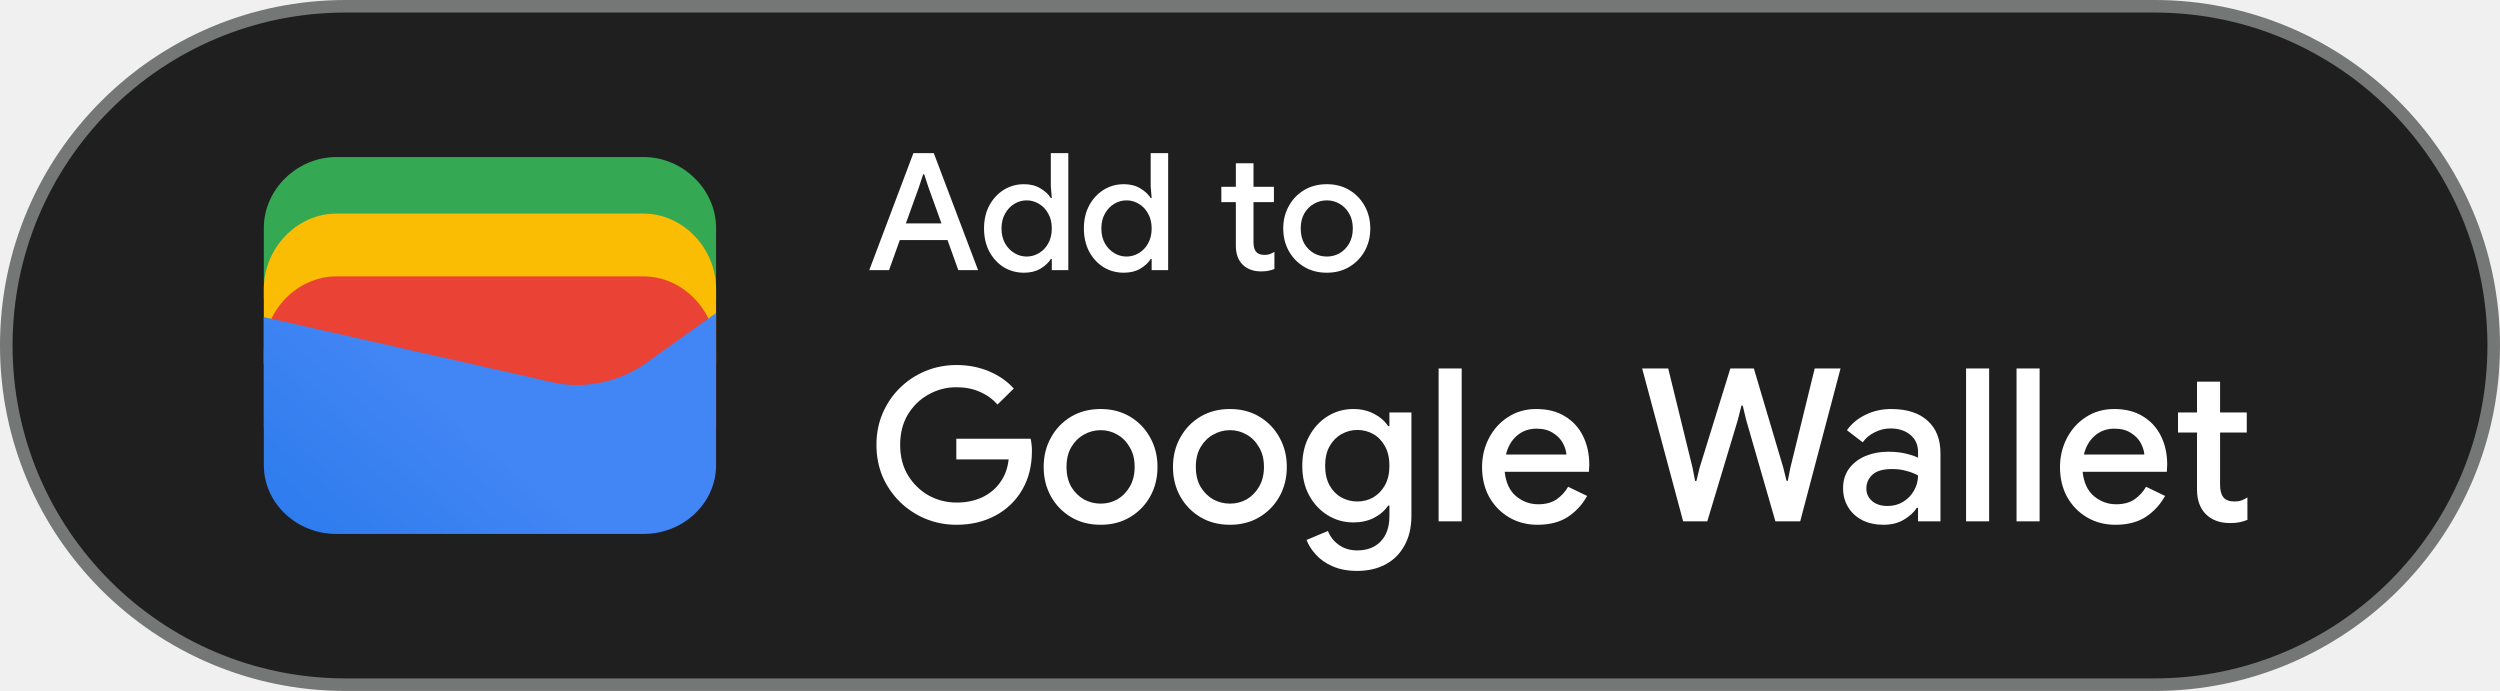
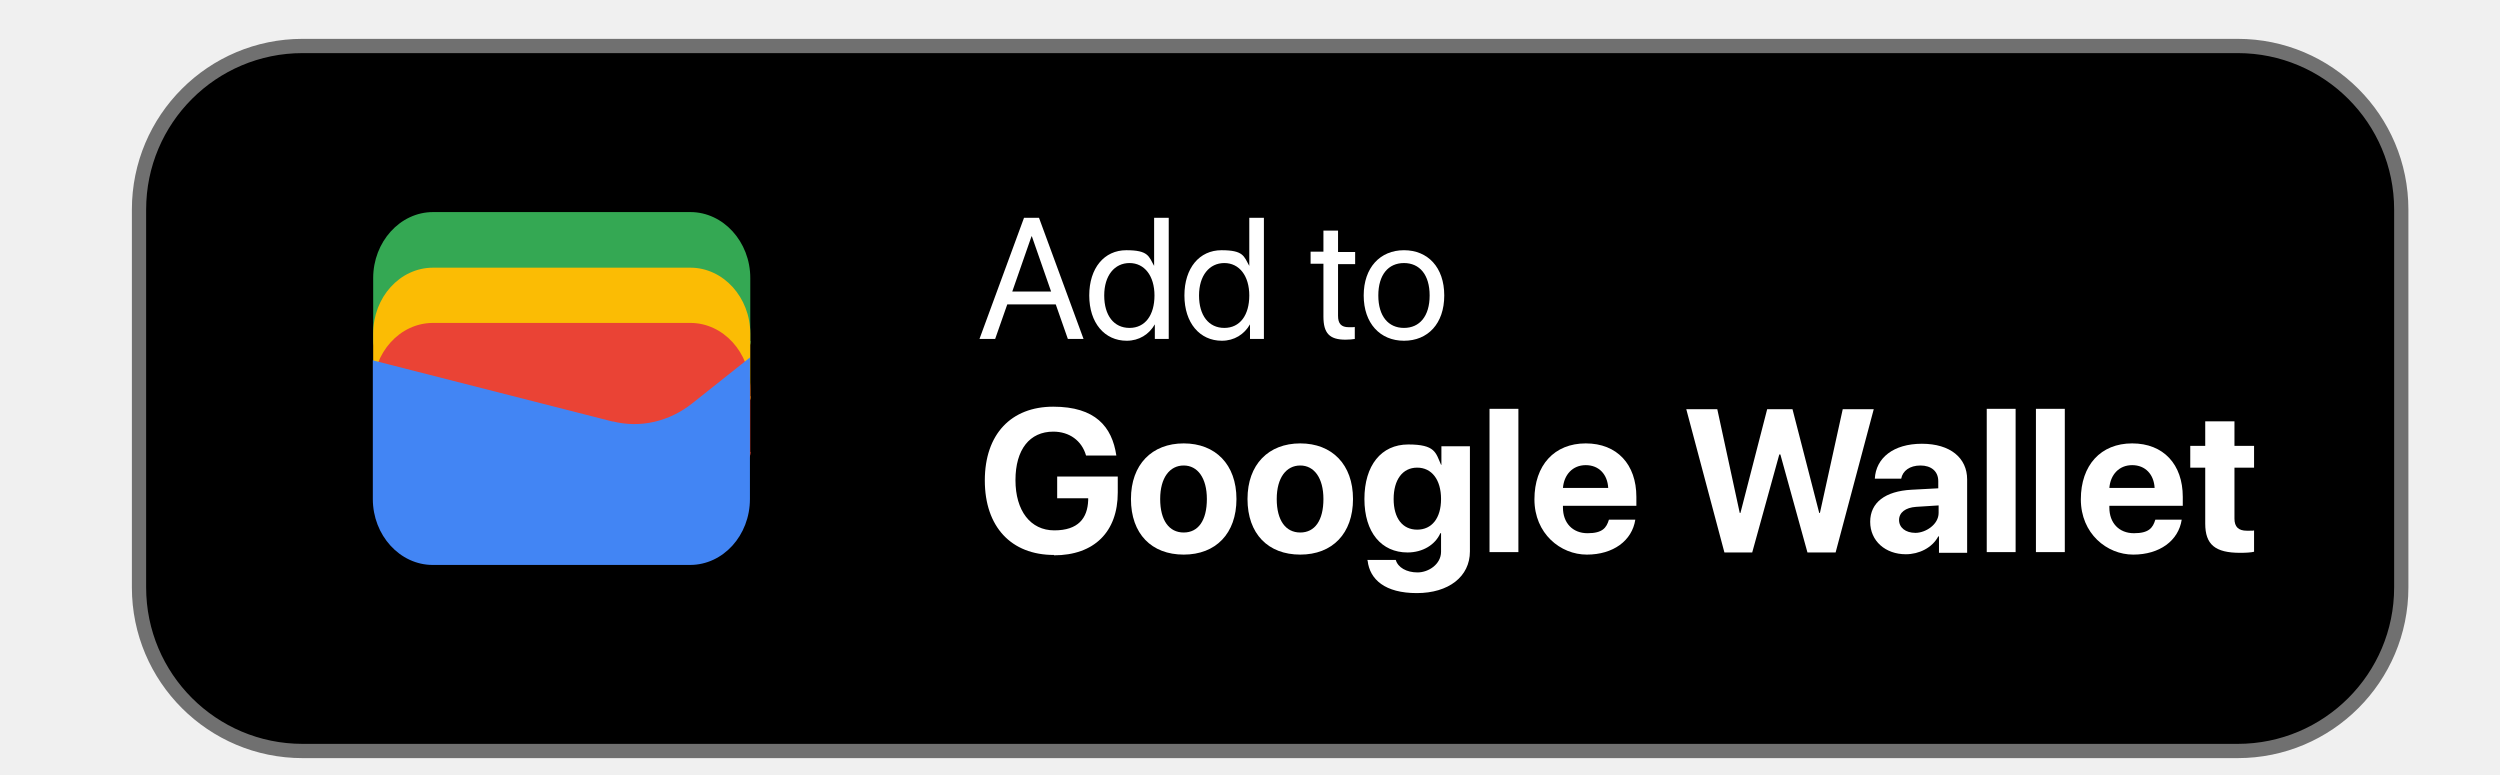
- <svg xmlns="http://www.w3.org/2000/svg" width="199" height="55" viewBox="0 0 199 55" fill="none">
-   <rect x="0.5" y="0.5" width="198" height="54" rx="27" fill="#1F1F1F" />
-   <path d="M57 23.791H21V18.146C21 15.081 23.642 12.5 26.78 12.5H51.22C54.358 12.5 57 15.081 57 18.146V23.791Z" fill="#34A853" />
-   <path d="M57 29H21V23C21 19.743 23.642 17 26.78 17H51.22C54.358 17 57 19.743 57 23V29Z" fill="#FBBC04" />
-   <path d="M57 34H21V28C21 24.743 23.642 22 26.78 22H51.22C54.358 22 57 24.743 57 28V34Z" fill="#EA4335" />
-   <path d="M21 25.241L43.849 30.402C46.48 31.048 49.438 30.402 51.575 28.79L57 24.918V37.016C57 40.08 54.37 42.5 51.247 42.5H26.753C23.63 42.5 21 40.08 21 37.016V25.241Z" fill="url(#paint0_linear_1819_24225)" />
-   <path d="M69.195 21.5L72.705 12.192H74.33L77.853 21.5H76.28L75.422 19.108H71.626L70.768 21.5H69.195ZM73.134 14.935L72.107 17.782H74.941L73.914 14.935L73.563 13.869H73.485L73.134 14.935ZM81.514 21.708C80.916 21.708 80.375 21.561 79.889 21.266C79.413 20.963 79.031 20.547 78.745 20.018C78.468 19.481 78.329 18.87 78.329 18.185C78.329 17.5 78.468 16.894 78.745 16.365C79.031 15.836 79.413 15.42 79.889 15.117C80.375 14.814 80.916 14.662 81.514 14.662C82.026 14.662 82.463 14.775 82.827 15C83.2 15.225 83.473 15.481 83.646 15.767H83.724L83.646 14.844V12.192H85.037V21.5H83.724V20.616H83.646C83.473 20.902 83.2 21.158 82.827 21.383C82.463 21.6 82.026 21.708 81.514 21.708ZM81.722 20.421C82.069 20.421 82.394 20.33 82.697 20.148C83.009 19.966 83.256 19.71 83.438 19.381C83.629 19.043 83.724 18.644 83.724 18.185C83.724 17.726 83.629 17.331 83.438 17.002C83.256 16.664 83.009 16.404 82.697 16.222C82.394 16.04 82.069 15.949 81.722 15.949C81.376 15.949 81.051 16.04 80.747 16.222C80.444 16.404 80.197 16.664 80.006 17.002C79.816 17.331 79.72 17.726 79.72 18.185C79.72 18.644 79.816 19.043 80.006 19.381C80.197 19.71 80.444 19.966 80.747 20.148C81.051 20.33 81.376 20.421 81.722 20.421ZM89.462 21.708C88.864 21.708 88.322 21.561 87.837 21.266C87.36 20.963 86.979 20.547 86.693 20.018C86.415 19.481 86.277 18.87 86.277 18.185C86.277 17.5 86.415 16.894 86.693 16.365C86.979 15.836 87.36 15.42 87.837 15.117C88.322 14.814 88.864 14.662 89.462 14.662C89.973 14.662 90.411 14.775 90.775 15C91.147 15.225 91.42 15.481 91.594 15.767H91.672L91.594 14.844V12.192H92.985V21.5H91.672V20.616H91.594C91.42 20.902 91.147 21.158 90.775 21.383C90.411 21.6 89.973 21.708 89.462 21.708ZM89.67 20.421C90.016 20.421 90.341 20.33 90.645 20.148C90.957 19.966 91.204 19.71 91.386 19.381C91.576 19.043 91.672 18.644 91.672 18.185C91.672 17.726 91.576 17.331 91.386 17.002C91.204 16.664 90.957 16.404 90.645 16.222C90.341 16.04 90.016 15.949 89.67 15.949C89.323 15.949 88.998 16.04 88.695 16.222C88.391 16.404 88.144 16.664 87.954 17.002C87.763 17.331 87.668 17.726 87.668 18.185C87.668 18.644 87.763 19.043 87.954 19.381C88.144 19.71 88.391 19.966 88.695 20.148C88.998 20.33 89.323 20.421 89.67 20.421ZM98.374 19.576V16.092H97.218V14.87H98.374V12.998H99.778V14.87H101.404V16.092H99.778V19.277C99.778 19.606 99.844 19.858 99.974 20.031C100.112 20.204 100.342 20.291 100.663 20.291C100.827 20.291 100.966 20.269 101.079 20.226C101.2 20.183 101.321 20.122 101.443 20.044V21.409C101.295 21.47 101.139 21.517 100.975 21.552C100.81 21.587 100.615 21.604 100.39 21.604C99.774 21.604 99.284 21.426 98.921 21.071C98.556 20.707 98.374 20.209 98.374 19.576ZM105.617 21.708C104.932 21.708 104.33 21.552 103.81 21.24C103.29 20.928 102.882 20.508 102.588 19.979C102.293 19.45 102.146 18.852 102.146 18.185C102.146 17.526 102.293 16.933 102.588 16.404C102.882 15.867 103.29 15.442 103.81 15.13C104.33 14.818 104.932 14.662 105.617 14.662C106.293 14.662 106.891 14.818 107.411 15.13C107.931 15.442 108.338 15.867 108.633 16.404C108.927 16.933 109.075 17.526 109.075 18.185C109.075 18.852 108.927 19.45 108.633 19.979C108.338 20.508 107.931 20.928 107.411 21.24C106.891 21.552 106.293 21.708 105.617 21.708ZM105.617 20.421C105.981 20.421 106.319 20.334 106.631 20.161C106.943 19.979 107.194 19.723 107.385 19.394C107.584 19.056 107.684 18.653 107.684 18.185C107.684 17.717 107.584 17.318 107.385 16.989C107.194 16.651 106.943 16.395 106.631 16.222C106.319 16.04 105.981 15.949 105.617 15.949C105.253 15.949 104.91 16.04 104.59 16.222C104.278 16.395 104.022 16.651 103.823 16.989C103.632 17.318 103.537 17.717 103.537 18.185C103.537 18.653 103.632 19.056 103.823 19.394C104.022 19.723 104.278 19.979 104.59 20.161C104.91 20.334 105.253 20.421 105.617 20.421Z" fill="white" />
-   <path d="M76.14 41.772C75.267 41.772 74.446 41.613 73.675 41.296C72.916 40.979 72.241 40.537 71.652 39.97C71.063 39.392 70.598 38.718 70.258 37.947C69.929 37.165 69.765 36.321 69.765 35.414C69.765 34.507 69.929 33.669 70.258 32.898C70.598 32.116 71.057 31.442 71.635 30.875C72.224 30.297 72.904 29.849 73.675 29.532C74.446 29.215 75.267 29.056 76.14 29.056C77.069 29.056 77.925 29.22 78.707 29.549C79.5 29.878 80.163 30.337 80.696 30.926L79.404 32.201C79.007 31.759 78.531 31.419 77.976 31.181C77.432 30.943 76.82 30.824 76.14 30.824C75.335 30.824 74.593 31.017 73.913 31.402C73.233 31.776 72.683 32.309 72.264 33C71.856 33.68 71.652 34.485 71.652 35.414C71.652 36.343 71.862 37.154 72.281 37.845C72.7 38.525 73.25 39.058 73.93 39.443C74.61 39.817 75.352 40.004 76.157 40.004C76.894 40.004 77.562 39.868 78.163 39.596C78.764 39.313 79.245 38.916 79.608 38.406C79.982 37.896 80.209 37.284 80.288 36.57H76.123V34.921H82.039C82.107 35.227 82.141 35.55 82.141 35.89V35.907C82.141 37.086 81.88 38.117 81.359 39.001C80.849 39.874 80.141 40.554 79.234 41.041C78.327 41.528 77.296 41.772 76.14 41.772ZM87.615 41.772C86.719 41.772 85.932 41.568 85.252 41.16C84.572 40.752 84.039 40.202 83.654 39.511C83.269 38.82 83.076 38.038 83.076 37.165C83.076 36.304 83.269 35.527 83.654 34.836C84.039 34.133 84.572 33.578 85.252 33.17C85.932 32.762 86.719 32.558 87.615 32.558C88.499 32.558 89.281 32.762 89.961 33.17C90.641 33.578 91.174 34.133 91.559 34.836C91.944 35.527 92.137 36.304 92.137 37.165C92.137 38.038 91.944 38.82 91.559 39.511C91.174 40.202 90.641 40.752 89.961 41.16C89.281 41.568 88.499 41.772 87.615 41.772ZM87.615 40.089C88.091 40.089 88.533 39.976 88.941 39.749C89.349 39.511 89.677 39.177 89.927 38.746C90.188 38.304 90.318 37.777 90.318 37.165C90.318 36.553 90.188 36.032 89.927 35.601C89.677 35.159 89.349 34.825 88.941 34.598C88.533 34.36 88.091 34.241 87.615 34.241C87.139 34.241 86.691 34.36 86.272 34.598C85.864 34.825 85.529 35.159 85.269 35.601C85.019 36.032 84.895 36.553 84.895 37.165C84.895 37.777 85.019 38.304 85.269 38.746C85.529 39.177 85.864 39.511 86.272 39.749C86.691 39.976 87.139 40.089 87.615 40.089ZM97.908 41.772C97.013 41.772 96.225 41.568 95.545 41.16C94.865 40.752 94.332 40.202 93.947 39.511C93.561 38.82 93.369 38.038 93.369 37.165C93.369 36.304 93.561 35.527 93.947 34.836C94.332 34.133 94.865 33.578 95.545 33.17C96.225 32.762 97.013 32.558 97.908 32.558C98.792 32.558 99.574 32.762 100.254 33.17C100.934 33.578 101.467 34.133 101.852 34.836C102.237 35.527 102.43 36.304 102.43 37.165C102.43 38.038 102.237 38.82 101.852 39.511C101.467 40.202 100.934 40.752 100.254 41.16C99.574 41.568 98.792 41.772 97.908 41.772ZM97.908 40.089C98.384 40.089 98.826 39.976 99.234 39.749C99.642 39.511 99.971 39.177 100.22 38.746C100.481 38.304 100.611 37.777 100.611 37.165C100.611 36.553 100.481 36.032 100.22 35.601C99.971 35.159 99.642 34.825 99.234 34.598C98.826 34.36 98.384 34.241 97.908 34.241C97.432 34.241 96.984 34.36 96.565 34.598C96.157 34.825 95.823 35.159 95.562 35.601C95.312 36.032 95.188 36.553 95.188 37.165C95.188 37.777 95.312 38.304 95.562 38.746C95.823 39.177 96.157 39.511 96.565 39.749C96.984 39.976 97.432 40.089 97.908 40.089ZM108.031 45.444C107.271 45.444 106.614 45.319 106.059 45.07C105.515 44.832 105.073 44.52 104.733 44.135C104.393 43.761 104.149 43.376 104.002 42.979L105.702 42.265C105.883 42.718 106.172 43.087 106.569 43.37C106.977 43.665 107.464 43.812 108.031 43.812C108.824 43.812 109.447 43.574 109.901 43.098C110.365 42.622 110.598 41.948 110.598 41.075V40.242H110.496C110.224 40.65 109.844 40.979 109.357 41.228C108.881 41.466 108.337 41.585 107.725 41.585C106.988 41.585 106.314 41.398 105.702 41.024C105.09 40.65 104.597 40.129 104.223 39.46C103.849 38.78 103.662 37.987 103.662 37.08C103.662 36.162 103.849 35.369 104.223 34.7C104.597 34.02 105.09 33.493 105.702 33.119C106.314 32.745 106.988 32.558 107.725 32.558C108.337 32.558 108.881 32.683 109.357 32.932C109.844 33.181 110.224 33.51 110.496 33.918H110.598V32.83H112.349V41.041C112.349 41.982 112.162 42.781 111.788 43.438C111.425 44.095 110.921 44.594 110.275 44.934C109.629 45.274 108.881 45.444 108.031 45.444ZM108.048 39.919C108.501 39.919 108.92 39.811 109.306 39.596C109.691 39.369 110.003 39.046 110.241 38.627C110.479 38.196 110.598 37.681 110.598 37.08C110.598 36.457 110.479 35.935 110.241 35.516C110.003 35.085 109.691 34.762 109.306 34.547C108.92 34.332 108.501 34.224 108.048 34.224C107.594 34.224 107.169 34.337 106.773 34.564C106.387 34.779 106.076 35.097 105.838 35.516C105.6 35.935 105.481 36.457 105.481 37.08C105.481 37.692 105.6 38.213 105.838 38.644C106.076 39.063 106.387 39.381 106.773 39.596C107.169 39.811 107.594 39.919 108.048 39.919ZM114.514 41.5V29.328H116.35V41.5H114.514ZM122.392 41.772C121.542 41.772 120.783 41.574 120.114 41.177C119.446 40.78 118.919 40.236 118.533 39.545C118.159 38.854 117.972 38.066 117.972 37.182C117.972 36.355 118.154 35.59 118.516 34.887C118.879 34.184 119.383 33.623 120.029 33.204C120.687 32.773 121.44 32.558 122.29 32.558C123.186 32.558 123.945 32.751 124.568 33.136C125.203 33.521 125.685 34.048 126.013 34.717C126.342 35.386 126.506 36.139 126.506 36.978C126.506 37.103 126.501 37.216 126.489 37.318C126.489 37.42 126.484 37.499 126.472 37.556H119.774C119.865 38.417 120.165 39.063 120.675 39.494C121.197 39.925 121.786 40.14 122.443 40.14C123.033 40.14 123.52 40.01 123.905 39.749C124.291 39.477 124.597 39.143 124.823 38.746L126.336 39.477C125.962 40.157 125.452 40.712 124.806 41.143C124.16 41.562 123.356 41.772 122.392 41.772ZM122.307 34.122C121.695 34.122 121.174 34.309 120.743 34.683C120.313 35.057 120.024 35.556 119.876 36.179H124.687C124.665 35.884 124.568 35.578 124.398 35.261C124.228 34.944 123.968 34.677 123.616 34.462C123.276 34.235 122.84 34.122 122.307 34.122ZM133.979 41.5L130.715 29.328H132.789L134.727 37.233L134.931 38.287H135.033L135.288 37.233L137.736 29.328H139.606L141.952 37.233L142.207 38.27H142.309L142.513 37.233L144.451 29.328H146.508L143.295 41.5H141.323L138.994 33.425L138.722 32.286H138.62L138.331 33.425L135.9 41.5H133.979ZM149.922 41.772C149.299 41.772 148.743 41.653 148.256 41.415C147.769 41.166 147.389 40.82 147.117 40.378C146.845 39.936 146.709 39.432 146.709 38.865C146.709 38.253 146.868 37.732 147.185 37.301C147.514 36.859 147.95 36.525 148.494 36.298C149.038 36.071 149.639 35.958 150.296 35.958C150.84 35.958 151.316 36.009 151.724 36.111C152.143 36.213 152.461 36.321 152.676 36.434V35.975C152.676 35.408 152.472 34.955 152.064 34.615C151.656 34.275 151.129 34.105 150.483 34.105C150.041 34.105 149.622 34.207 149.225 34.411C148.828 34.604 148.511 34.87 148.273 35.21L147.015 34.241C147.389 33.72 147.882 33.312 148.494 33.017C149.117 32.711 149.797 32.558 150.534 32.558C151.792 32.558 152.761 32.87 153.441 33.493C154.121 34.105 154.461 34.966 154.461 36.077V41.5H152.676V40.429H152.574C152.347 40.78 152.007 41.092 151.554 41.364C151.101 41.636 150.557 41.772 149.922 41.772ZM150.245 40.276C150.721 40.276 151.14 40.163 151.503 39.936C151.866 39.709 152.149 39.415 152.353 39.052C152.568 38.678 152.676 38.276 152.676 37.845C152.415 37.698 152.109 37.579 151.758 37.488C151.407 37.386 151.033 37.335 150.636 37.335C149.888 37.335 149.355 37.488 149.038 37.794C148.721 38.089 148.562 38.451 148.562 38.882C148.562 39.29 148.715 39.624 149.021 39.885C149.327 40.146 149.735 40.276 150.245 40.276ZM156.499 41.5V29.328H158.335V41.5H156.499ZM160.517 41.5V29.328H162.353V41.5H160.517ZM168.395 41.772C167.545 41.772 166.786 41.574 166.117 41.177C165.449 40.78 164.922 40.236 164.536 39.545C164.162 38.854 163.975 38.066 163.975 37.182C163.975 36.355 164.157 35.59 164.519 34.887C164.882 34.184 165.386 33.623 166.032 33.204C166.69 32.773 167.443 32.558 168.293 32.558C169.189 32.558 169.948 32.751 170.571 33.136C171.206 33.521 171.688 34.048 172.016 34.717C172.345 35.386 172.509 36.139 172.509 36.978C172.509 37.103 172.504 37.216 172.492 37.318C172.492 37.42 172.487 37.499 172.475 37.556H165.777C165.868 38.417 166.168 39.063 166.678 39.494C167.2 39.925 167.789 40.14 168.446 40.14C169.036 40.14 169.523 40.01 169.908 39.749C170.294 39.477 170.6 39.143 170.826 38.746L172.339 39.477C171.965 40.157 171.455 40.712 170.809 41.143C170.163 41.562 169.359 41.772 168.395 41.772ZM168.31 34.122C167.698 34.122 167.177 34.309 166.746 34.683C166.316 35.057 166.027 35.556 165.879 36.179H170.69C170.668 35.884 170.571 35.578 170.401 35.261C170.231 34.944 169.971 34.677 169.619 34.462C169.279 34.235 168.843 34.122 168.31 34.122ZM174.882 38.984V34.428H173.369V32.83H174.882V30.382H176.718V32.83H178.843V34.428H176.718V38.593C176.718 39.024 176.803 39.352 176.973 39.579C177.154 39.806 177.454 39.919 177.874 39.919C178.089 39.919 178.27 39.891 178.418 39.834C178.576 39.777 178.735 39.698 178.894 39.596V41.381C178.701 41.46 178.497 41.523 178.282 41.568C178.066 41.613 177.811 41.636 177.517 41.636C176.712 41.636 176.072 41.404 175.596 40.939C175.12 40.463 174.882 39.811 174.882 38.984Z" fill="white" />
-   <rect x="0.5" y="0.5" width="198" height="54" rx="27" stroke="#747775" />
+ <svg xmlns="http://www.w3.org/2000/svg" id="Layer_1" version="1.1" viewBox="0 0 701.4 217.2">
  <defs>
-     <linearGradient id="paint0_linear_1819_24225" x1="37.284" y1="34.045" x2="18.782" y2="55.723" gradientUnits="userSpaceOnUse">
-       <stop stop-color="#4285F4" />
-       <stop offset="1" stop-color="#1B74E8" />
-     </linearGradient>
+     <style>
+       .st0 {
+         fill: #fbbc04;
+       }
+ 
+       .st0, .st1, .st2, .st3 {
+         fill-rule: evenodd;
+       }
+ 
+       .st4 {
+         fill: #fff;
+       }
+ 
+       .st1 {
+         fill: #ea4335;
+       }
+ 
+       .st5 {
+         stroke: #707070;
+         stroke-miterlimit: 10;
+         stroke-width: 4px;
+       }
+ 
+       .st2 {
+         fill: #4285f4;
+       }
+ 
+       .st3 {
+         fill: #34a853;
+       }
+     </style>
  </defs>
+   <rect class="st5" x="39" y="12.9" width="634.7" height="197.8" rx="45.9" ry="45.9" />
+   <path class="st3" d="M210.5,95.7v-17.7c0-10.2-7.6-18.5-16.8-18.5h-72.2c-9.3,0-16.8,8.4-16.8,18.5v17.7c0,1.8,1.3,3.2,2.9,3.2h100.1c1.6,0,2.9-1.4,2.9-3.2h0Z" />
+   <path class="st0" d="M210.5,111.2v-17.6c0-10.2-7.6-18.5-16.8-18.5h-72.2c-9.3,0-16.8,8.3-16.8,18.5v17.7c0,1.8,1.3,3.2,2.9,3.2h100.1c1.6,0,2.9-1.5,2.9-3.3" />
+   <path class="st1" d="M210.5,126.8v-17.7c0-10.2-7.6-18.5-16.8-18.5h-72.2c-9.3,0-16.8,8.3-16.8,18.5v17.7c0,1.8,1.3,3.2,2.9,3.2h100.1c1.6,0,2.9-1.5,2.9-3.2" />
+   <path class="st2" d="M172,118.3l-67.4-17.2v38.9c0,10.2,7.6,18.5,16.8,18.5h72.2c9.3,0,16.8-8.3,16.8-18.5v-39.7l-16.1,12.8c-6.5,5.2-14.7,7.1-22.5,5.1h0Z" />
+   <g>
+     <path class="st4" d="M296.1,85.4h-13.5l-3.4,9.7h-4.4l12.5-34h4.2l12.5,34h-4.4l-3.4-9.7ZM283.9,81.8h11l-5.4-15.5h-.1l-5.4,15.5Z" />
+     <path class="st4" d="M305.6,82.9c0-7.7,4.2-12.7,10.4-12.7s6.3,1.7,7.8,4.4h0v-13.5h4.1v34h-3.9v-4.1h0c-1.6,2.8-4.4,4.6-7.9,4.6-6.2,0-10.5-5-10.5-12.7ZM309.8,82.9c0,5.6,2.7,9.1,7.1,9.1s7-3.6,7-9.1-2.8-9.1-7-9.1-7.1,3.5-7.1,9.1Z" />
+     <path class="st4" d="M332.3,82.9c0-7.7,4.2-12.7,10.4-12.7s6.3,1.7,7.8,4.4h0v-13.5h4.1v34h-3.9v-4.1h0c-1.6,2.8-4.4,4.6-7.9,4.6-6.2,0-10.5-5-10.5-12.7ZM336.4,82.9c0,5.6,2.7,9.1,7.1,9.1s7-3.6,7-9.1-2.8-9.1-7-9.1-7.1,3.5-7.1,9.1Z" />
+     <path class="st4" d="M375.4,64.8v5.9h4.8v3.4h-4.8v14.5c0,2.2.9,3.2,3,3.2s1.4,0,1.7-.1v3.4c-.5.1-1.6.2-2.6.2-4.5,0-6.2-1.8-6.2-6.5v-14.8h-3.6v-3.4h3.6v-5.9h4.1Z" />
+     <path class="st4" d="M382.6,82.9c0-7.8,4.6-12.7,11.3-12.7s11.3,4.8,11.3,12.7-4.6,12.7-11.3,12.7-11.3-4.9-11.3-12.7ZM401.1,82.9c0-5.8-2.8-9.1-7.2-9.1s-7.2,3.3-7.2,9.1,2.8,9.1,7.2,9.1,7.2-3.3,7.2-9.1Z" />
+   </g>
+   <g>
+     <path class="st4" d="M295.7,155.7c-12,0-19.4-7.9-19.4-20.9s7.4-20.7,19.2-20.7,16.5,5.6,17.7,13.7h-8.5c-1.2-4.2-4.7-6.7-9.2-6.7-6.6,0-10.6,5-10.6,13.6s4.2,14.1,10.9,14.1,9.3-3.4,9.5-8.4v-.6s-8.7,0-8.7,0v-6.1h17v4.5c0,11-6.6,17.6-17.9,17.6Z" />
+     <path class="st4" d="M317.3,140c0-9.7,5.9-15.6,14.8-15.6s14.8,5.9,14.8,15.6-5.8,15.6-14.8,15.6-14.8-5.8-14.8-15.6ZM338.6,140c0-5.9-2.6-9.4-6.5-9.4s-6.6,3.4-6.6,9.4,2.5,9.4,6.6,9.4,6.5-3.4,6.5-9.4Z" />
+     <path class="st4" d="M350,140c0-9.7,5.9-15.6,14.8-15.6s14.8,5.9,14.8,15.6-5.8,15.6-14.8,15.6-14.8-5.8-14.8-15.6ZM371.3,140c0-5.9-2.6-9.4-6.5-9.4s-6.6,3.4-6.6,9.4,2.5,9.4,6.6,9.4,6.5-3.4,6.5-9.4Z" />
+     <path class="st4" d="M383.6,157.1h8c.6,2.1,3,3.5,6.1,3.5s6.6-2.3,6.6-5.8v-5.2h-.2c-1.4,3.2-4.9,5.4-9.2,5.4-7.3,0-12.1-5.6-12.1-15s4.7-15.3,12.3-15.3,7.7,2.3,9.2,5.7h.1v-5.2h8v29.5c0,7.1-6,11.7-14.9,11.7s-13.2-3.8-13.8-9.1ZM404.3,140c0-5.4-2.6-8.8-6.7-8.8s-6.6,3.4-6.6,8.8,2.5,8.6,6.6,8.6,6.7-3.2,6.7-8.6Z" />
+     <path class="st4" d="M417.9,114.7h8.1v40.2h-8.1v-40.2Z" />
+     <path class="st4" d="M458.8,145.8c-.9,5.9-6.2,9.8-13.6,9.8s-14.7-5.9-14.7-15.5,5.6-15.7,14.4-15.7,14.2,5.9,14.2,15v2.5h-20.6v.5c0,4.3,2.7,7.2,6.9,7.2s5.3-1.5,6-3.8h7.5ZM438.5,136.9h12.7c-.2-3.8-2.6-6.4-6.3-6.4s-6.1,2.7-6.4,6.4Z" />
+     <path class="st4" d="M491.7,155h-7.9l-10.7-40.2h8.7l6.3,29.1h.2l7.5-29.1h7.1l7.5,29.1h.2l6.4-29.1h8.7l-10.7,40.2h-7.9l-7.6-27.5h-.3l-7.6,27.5Z" />
+     <path class="st4" d="M524.7,146.4c0-5.4,4.2-8.6,11.6-9l7.5-.4v-2c0-2.8-2-4.4-5-4.4s-5,1.5-5.4,3.7h-7.4c.3-5.8,5.2-9.8,13.2-9.8s12.7,4,12.7,10v20.6h-7.9v-4.6h-.2c-1.7,3.2-5.4,5-9.1,5-5.7,0-10-3.7-10-9.1ZM543.9,144v-2.2l-6.3.4c-3,.2-4.8,1.6-4.8,3.7s1.8,3.6,4.6,3.6,6.5-2.3,6.5-5.6Z" />
+     <path class="st4" d="M557.4,114.7h8.1v40.2h-8.1v-40.2Z" />
+     <path class="st4" d="M571.2,114.7h8.1v40.2h-8.1v-40.2Z" />
+     <path class="st4" d="M612.1,145.8c-.9,5.9-6.2,9.8-13.6,9.8s-14.7-5.9-14.7-15.5,5.6-15.7,14.4-15.7,14.2,5.9,14.2,15v2.5h-20.6v.5c0,4.3,2.7,7.2,6.9,7.2s5.3-1.5,6-3.8h7.5ZM591.8,136.9h12.7c-.2-3.8-2.6-6.4-6.3-6.4s-6.1,2.7-6.4,6.4Z" />
+     <path class="st4" d="M626.9,118.2v6.9h5.5v6.1h-5.5v14.3c0,2.3,1.1,3.4,3.5,3.4s1.5,0,2-.1v6c-.8.2-2.2.3-3.9.3-7,0-9.8-2.3-9.8-8.2v-15.7h-4.2v-6.1h4.2v-6.9h8.1Z" />
+   </g>
</svg>
